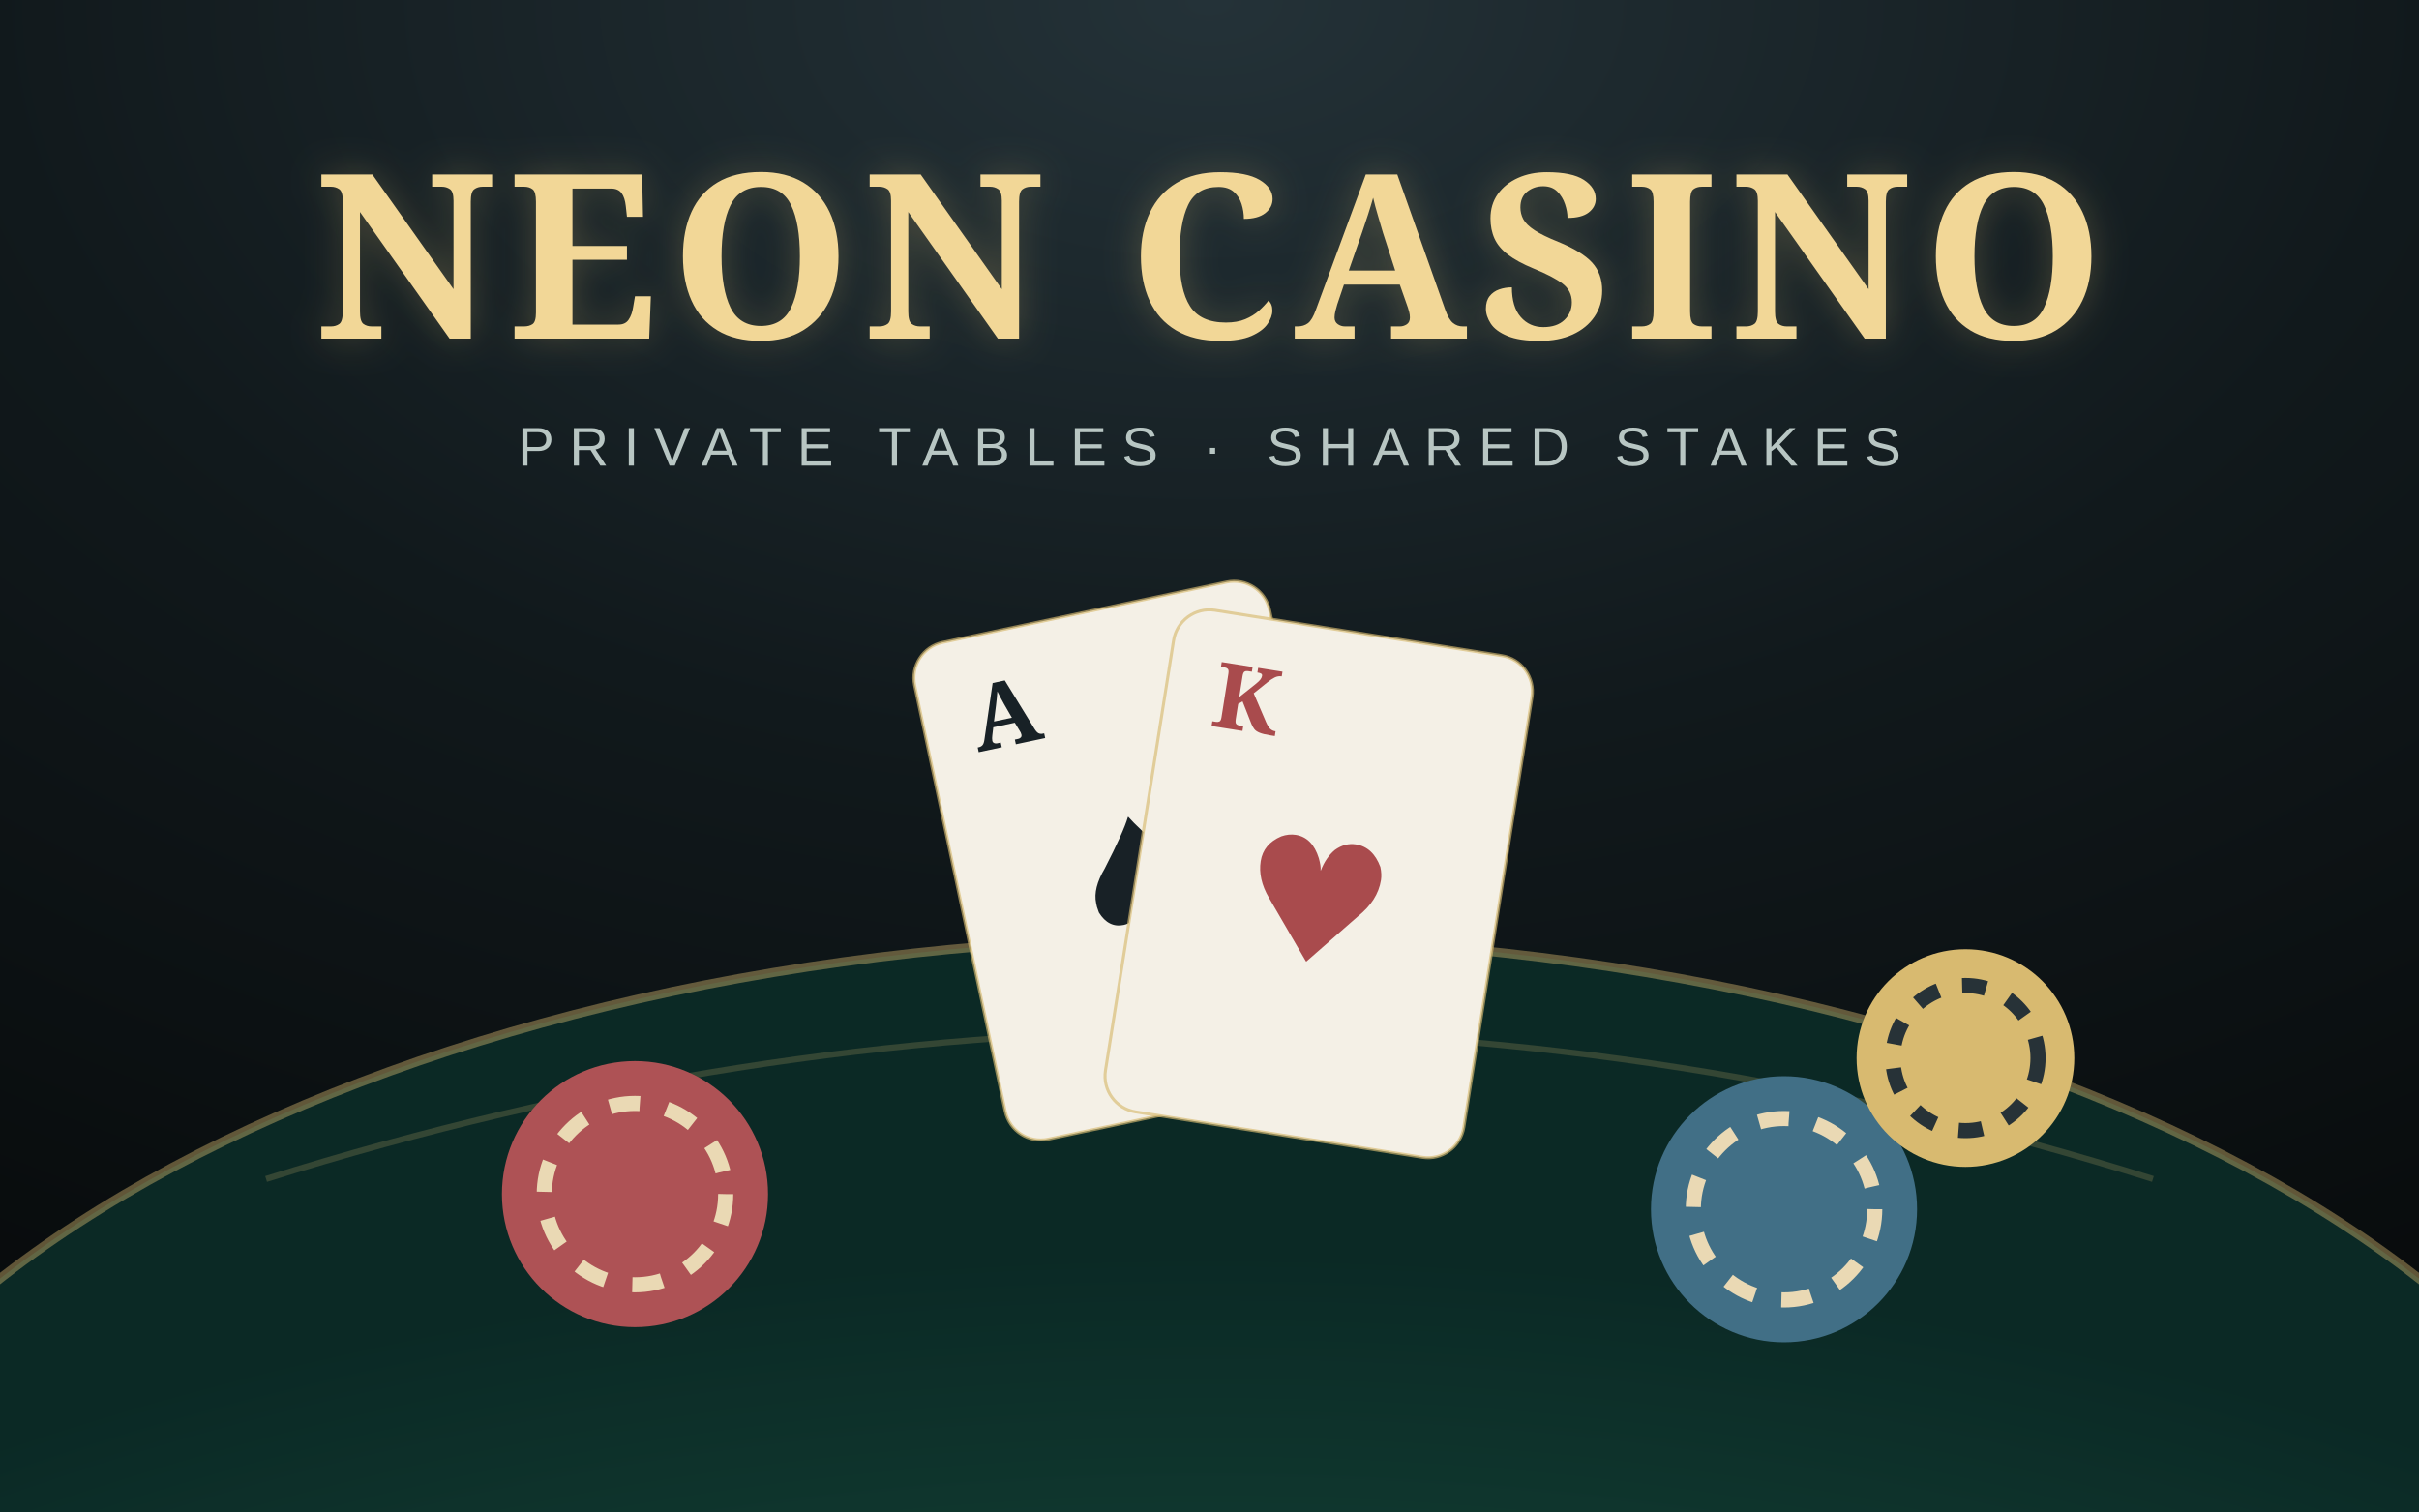
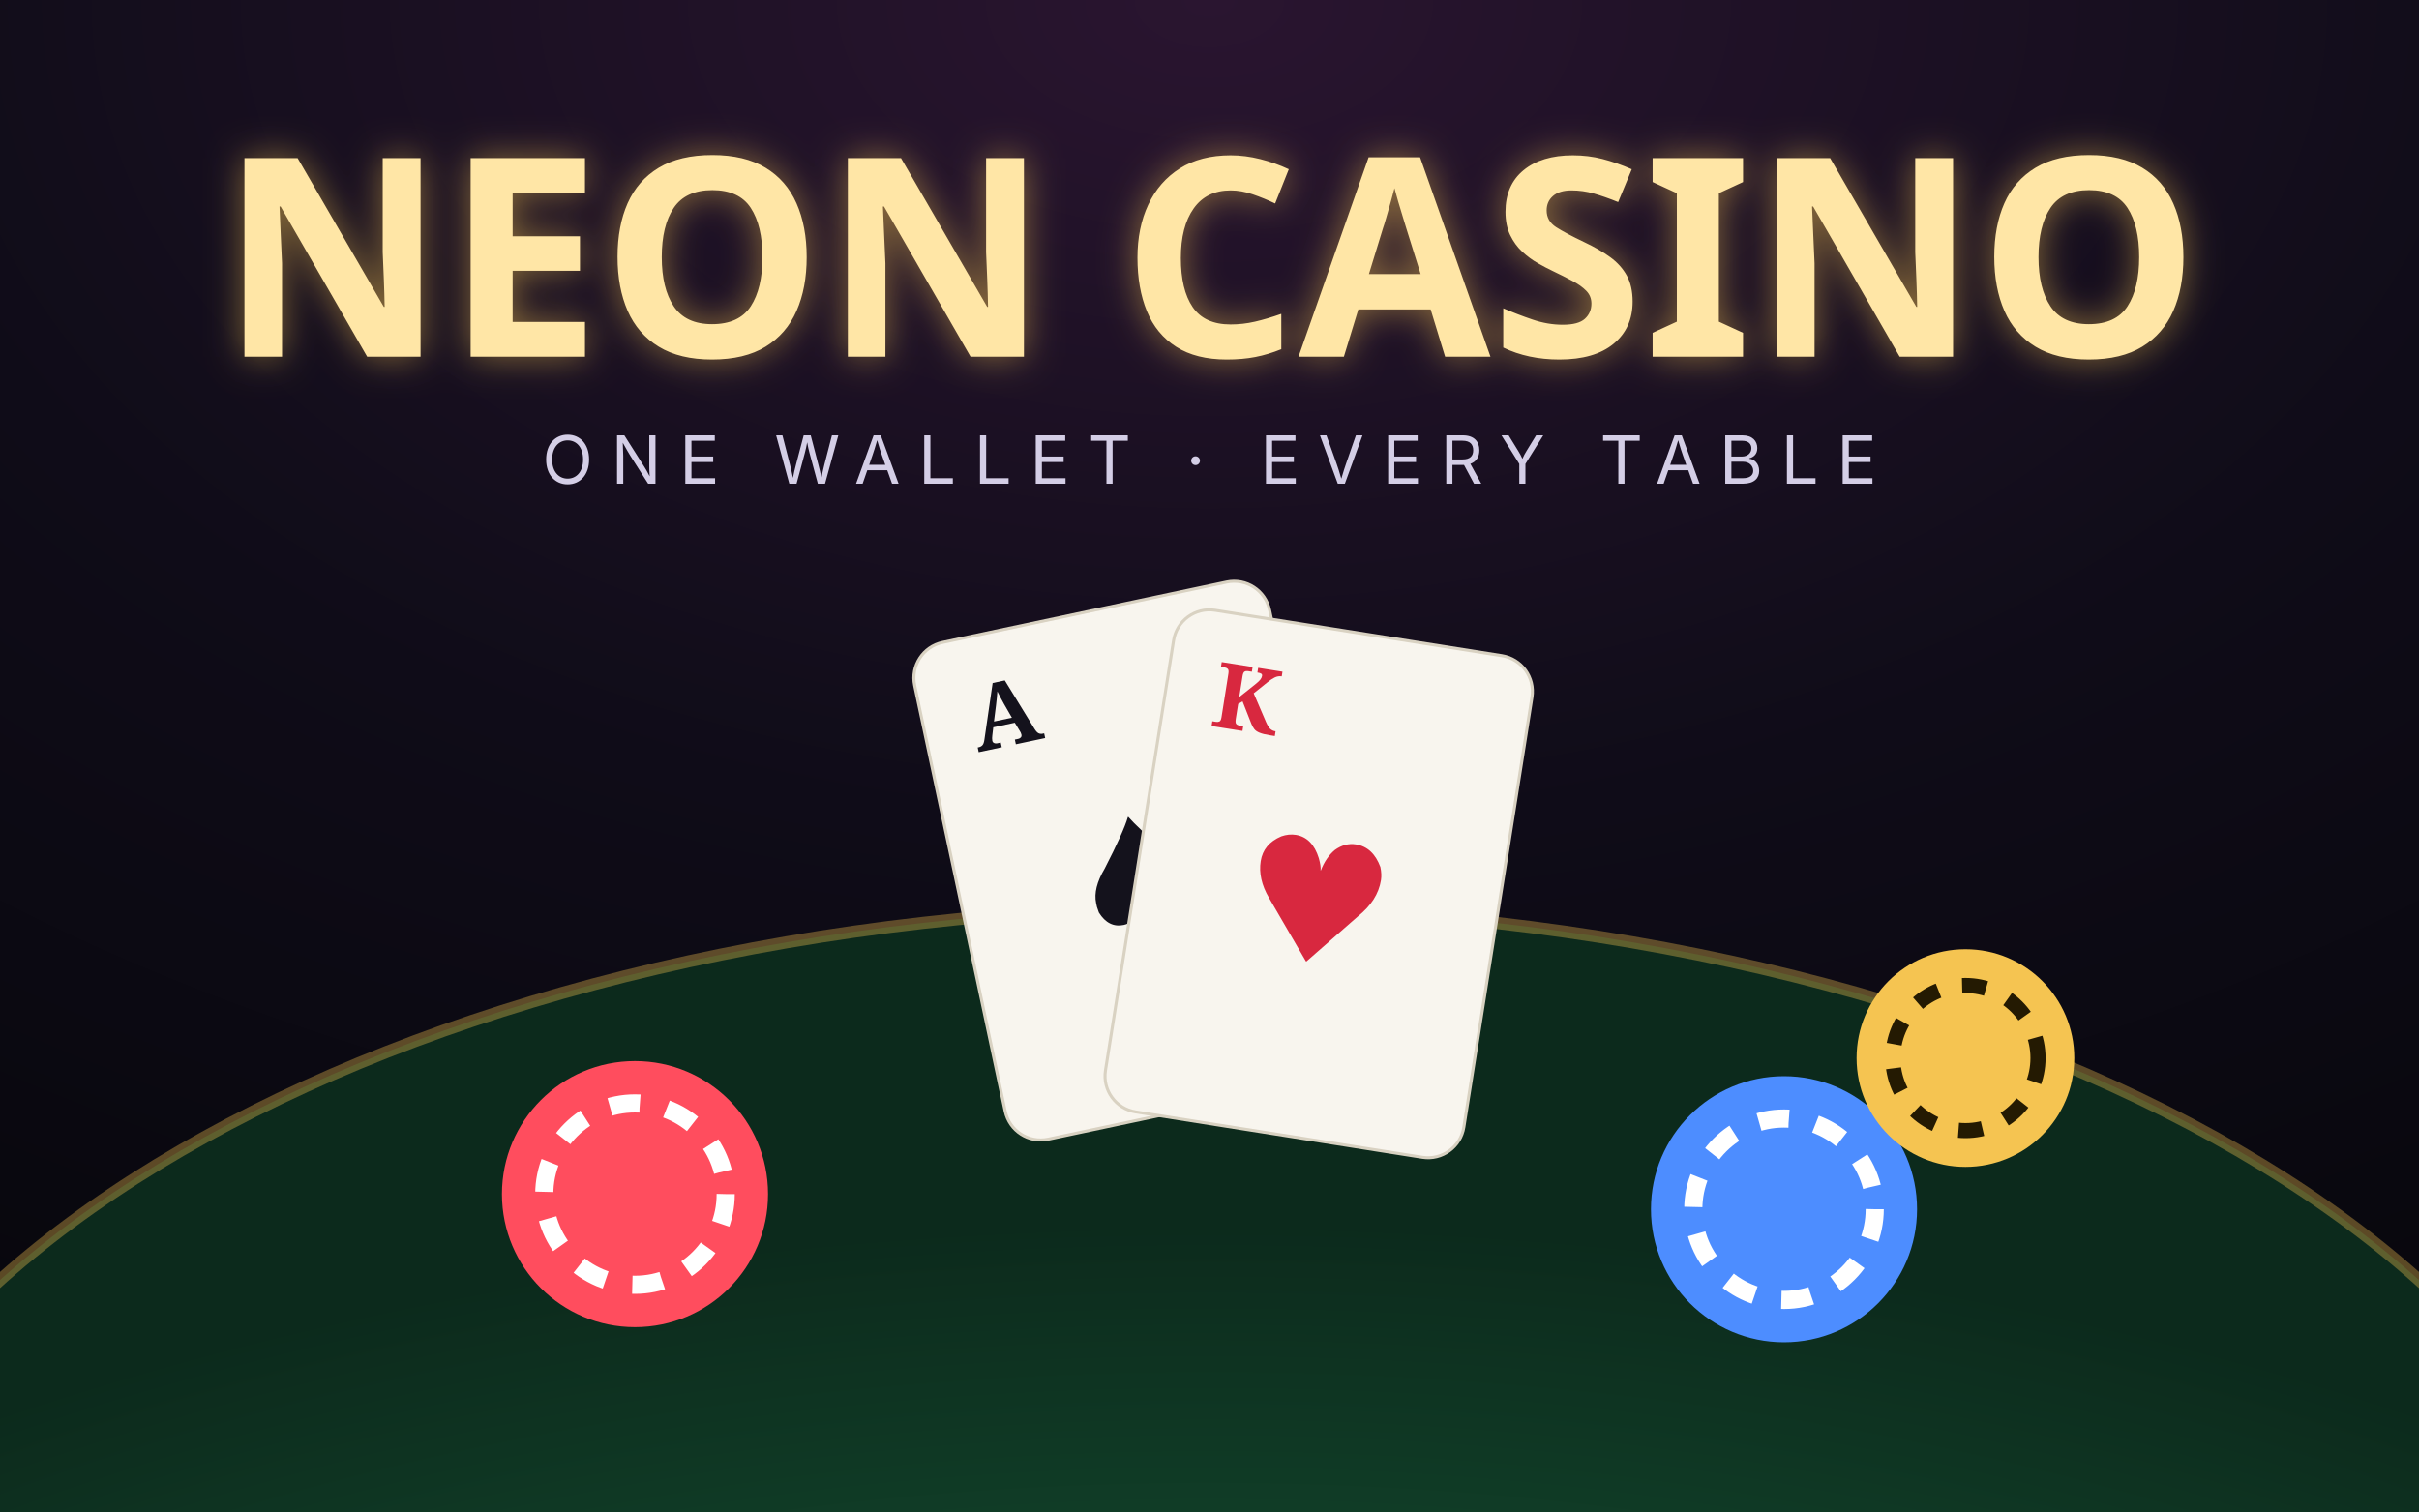
<svg xmlns="http://www.w3.org/2000/svg" viewBox="0 0 800 500">
  <defs>
    <radialGradient id="bg" cx="50%" cy="0%" r="100%">
-       <stop offset="0" stop-color="#243238" />
-       <stop offset=".5" stop-color="#11191c" />
-       <stop offset="1" stop-color="#080b0c" />
+       <stop offset="0" stop-color="#2a1530" />
+       <stop offset=".55" stop-color="#0f0c18" />
+       <stop offset="1" stop-color="#08070d" />
    </radialGradient>
    <radialGradient id="felt" cx="50%" cy="100%" r="80%">
-       <stop offset="0" stop-color="#1f6a50" />
-       <stop offset="1" stop-color="#0b2925" />
+       <stop offset="0" stop-color="#1d7a4a" />
+       <stop offset="1" stop-color="#0c2a1c" />
    </radialGradient>
    <filter id="glow" x="-50%" y="-50%" width="200%" height="200%">
      <feGaussianBlur stdDeviation="6" />
    </filter>
  </defs>
  <rect width="800" height="500" fill="url(#bg)" />
-   <ellipse cx="400" cy="570" rx="485" ry="260" fill="url(#felt)" stroke="#d8ba70" stroke-opacity=".42" stroke-width="3" />
-   <path d="M88 390Q400 292 712 390" fill="none" stroke="#d8ba70" stroke-opacity=".2" stroke-width="2" />
+   <ellipse cx="400" cy="560" rx="470" ry="260" fill="url(#felt)" stroke="#f5c451" stroke-opacity=".35" stroke-width="4" />
  <g transform="translate(300 215) rotate(-12)">
-     <rect width="120" height="168" rx="12" fill="#f4f0e6" stroke="#d8ba70" stroke-opacity=".65" />
-     <text x="16" y="38" font-family="Georgia, serif" font-size="30" font-weight="700" fill="#182126">A</text>
-     <text x="60" y="110" font-family="Georgia, serif" font-size="56" text-anchor="middle" fill="#182126">♠</text>
+     <rect width="120" height="168" rx="12" fill="#f8f5ee" stroke="#d9d2c2" />
+     <text x="16" y="38" font-family="Georgia, serif" font-size="30" font-weight="700" fill="#14121c">A</text>
+     <text x="60" y="110" font-family="Georgia, serif" font-size="56" text-anchor="middle" fill="#14121c">♠</text>
  </g>
  <g transform="translate(390 200) rotate(9)">
-     <rect width="120" height="168" rx="12" fill="#f4f0e6" stroke="#d8ba70" stroke-opacity=".65" />
-     <text x="16" y="38" font-family="Georgia, serif" font-size="30" font-weight="700" fill="#a94b4d">K</text>
-     <text x="60" y="110" font-family="Georgia, serif" font-size="56" text-anchor="middle" fill="#a94b4d">♥</text>
+     <rect width="120" height="168" rx="12" fill="#f8f5ee" stroke="#d9d2c2" />
+     <text x="16" y="38" font-family="Georgia, serif" font-size="30" font-weight="700" fill="#d8283f">K</text>
+     <text x="60" y="110" font-family="Georgia, serif" font-size="56" text-anchor="middle" fill="#d8283f">♥</text>
  </g>
  <g>
-     <circle cx="210" cy="395" r="44" fill="#ae5255" />
-     <circle cx="210" cy="395" r="30" fill="none" stroke="#ead9b4" stroke-width="5" stroke-dasharray="10 9" />
-     <circle cx="590" cy="400" r="44" fill="#416f86" />
-     <circle cx="590" cy="400" r="30" fill="none" stroke="#ead9b4" stroke-width="5" stroke-dasharray="10 9" />
-     <circle cx="650" cy="350" r="36" fill="#d8ba70" />
-     <circle cx="650" cy="350" r="24" fill="none" stroke="#273237" stroke-width="5" stroke-dasharray="8 8" />
+     <circle cx="210" cy="395" r="44" fill="#ff4d5e" />
+     <circle cx="210" cy="395" r="30" fill="none" stroke="#fff" stroke-width="6" stroke-dasharray="10 9" />
+     <circle cx="590" cy="400" r="44" fill="#4d8dff" />
+     <circle cx="590" cy="400" r="30" fill="none" stroke="#fff" stroke-width="6" stroke-dasharray="10 9" />
+     <circle cx="650" cy="350" r="36" fill="#f5c451" />
+     <circle cx="650" cy="350" r="24" fill="none" stroke="#241a02" stroke-width="5" stroke-dasharray="8 8" />
  </g>
-   <text x="400" y="112" text-anchor="middle" font-family="Georgia, serif" font-size="76" font-weight="700" letter-spacing="4" fill="#d8ba70" filter="url(#glow)" opacity=".25">NEON CASINO</text>
-   <text x="400" y="112" text-anchor="middle" font-family="Georgia, serif" font-size="76" font-weight="700" letter-spacing="4" fill="#f2d797">NEON CASINO</text>
-   <text x="400" y="154" text-anchor="middle" font-family="Arial, sans-serif" font-size="18" letter-spacing="5" fill="#b8c6c3">PRIVATE TABLES · SHARED STAKES</text>
+   <text x="400" y="118" text-anchor="middle" font-family="'Bricolage Grotesque', 'Arial Black', sans-serif" font-size="92" font-weight="800" fill="#f5c451" filter="url(#glow)" opacity=".5">NEON CASINO</text>
+   <text x="400" y="118" text-anchor="middle" font-family="'Bricolage Grotesque', 'Arial Black', sans-serif" font-size="92" font-weight="800" fill="#ffe6a6">NEON CASINO</text>
+   <text x="400" y="160" text-anchor="middle" font-family="Inter, Arial, sans-serif" font-size="22" letter-spacing="6" fill="#d4cee6">ONE WALLET · EVERY TABLE</text>
</svg>
